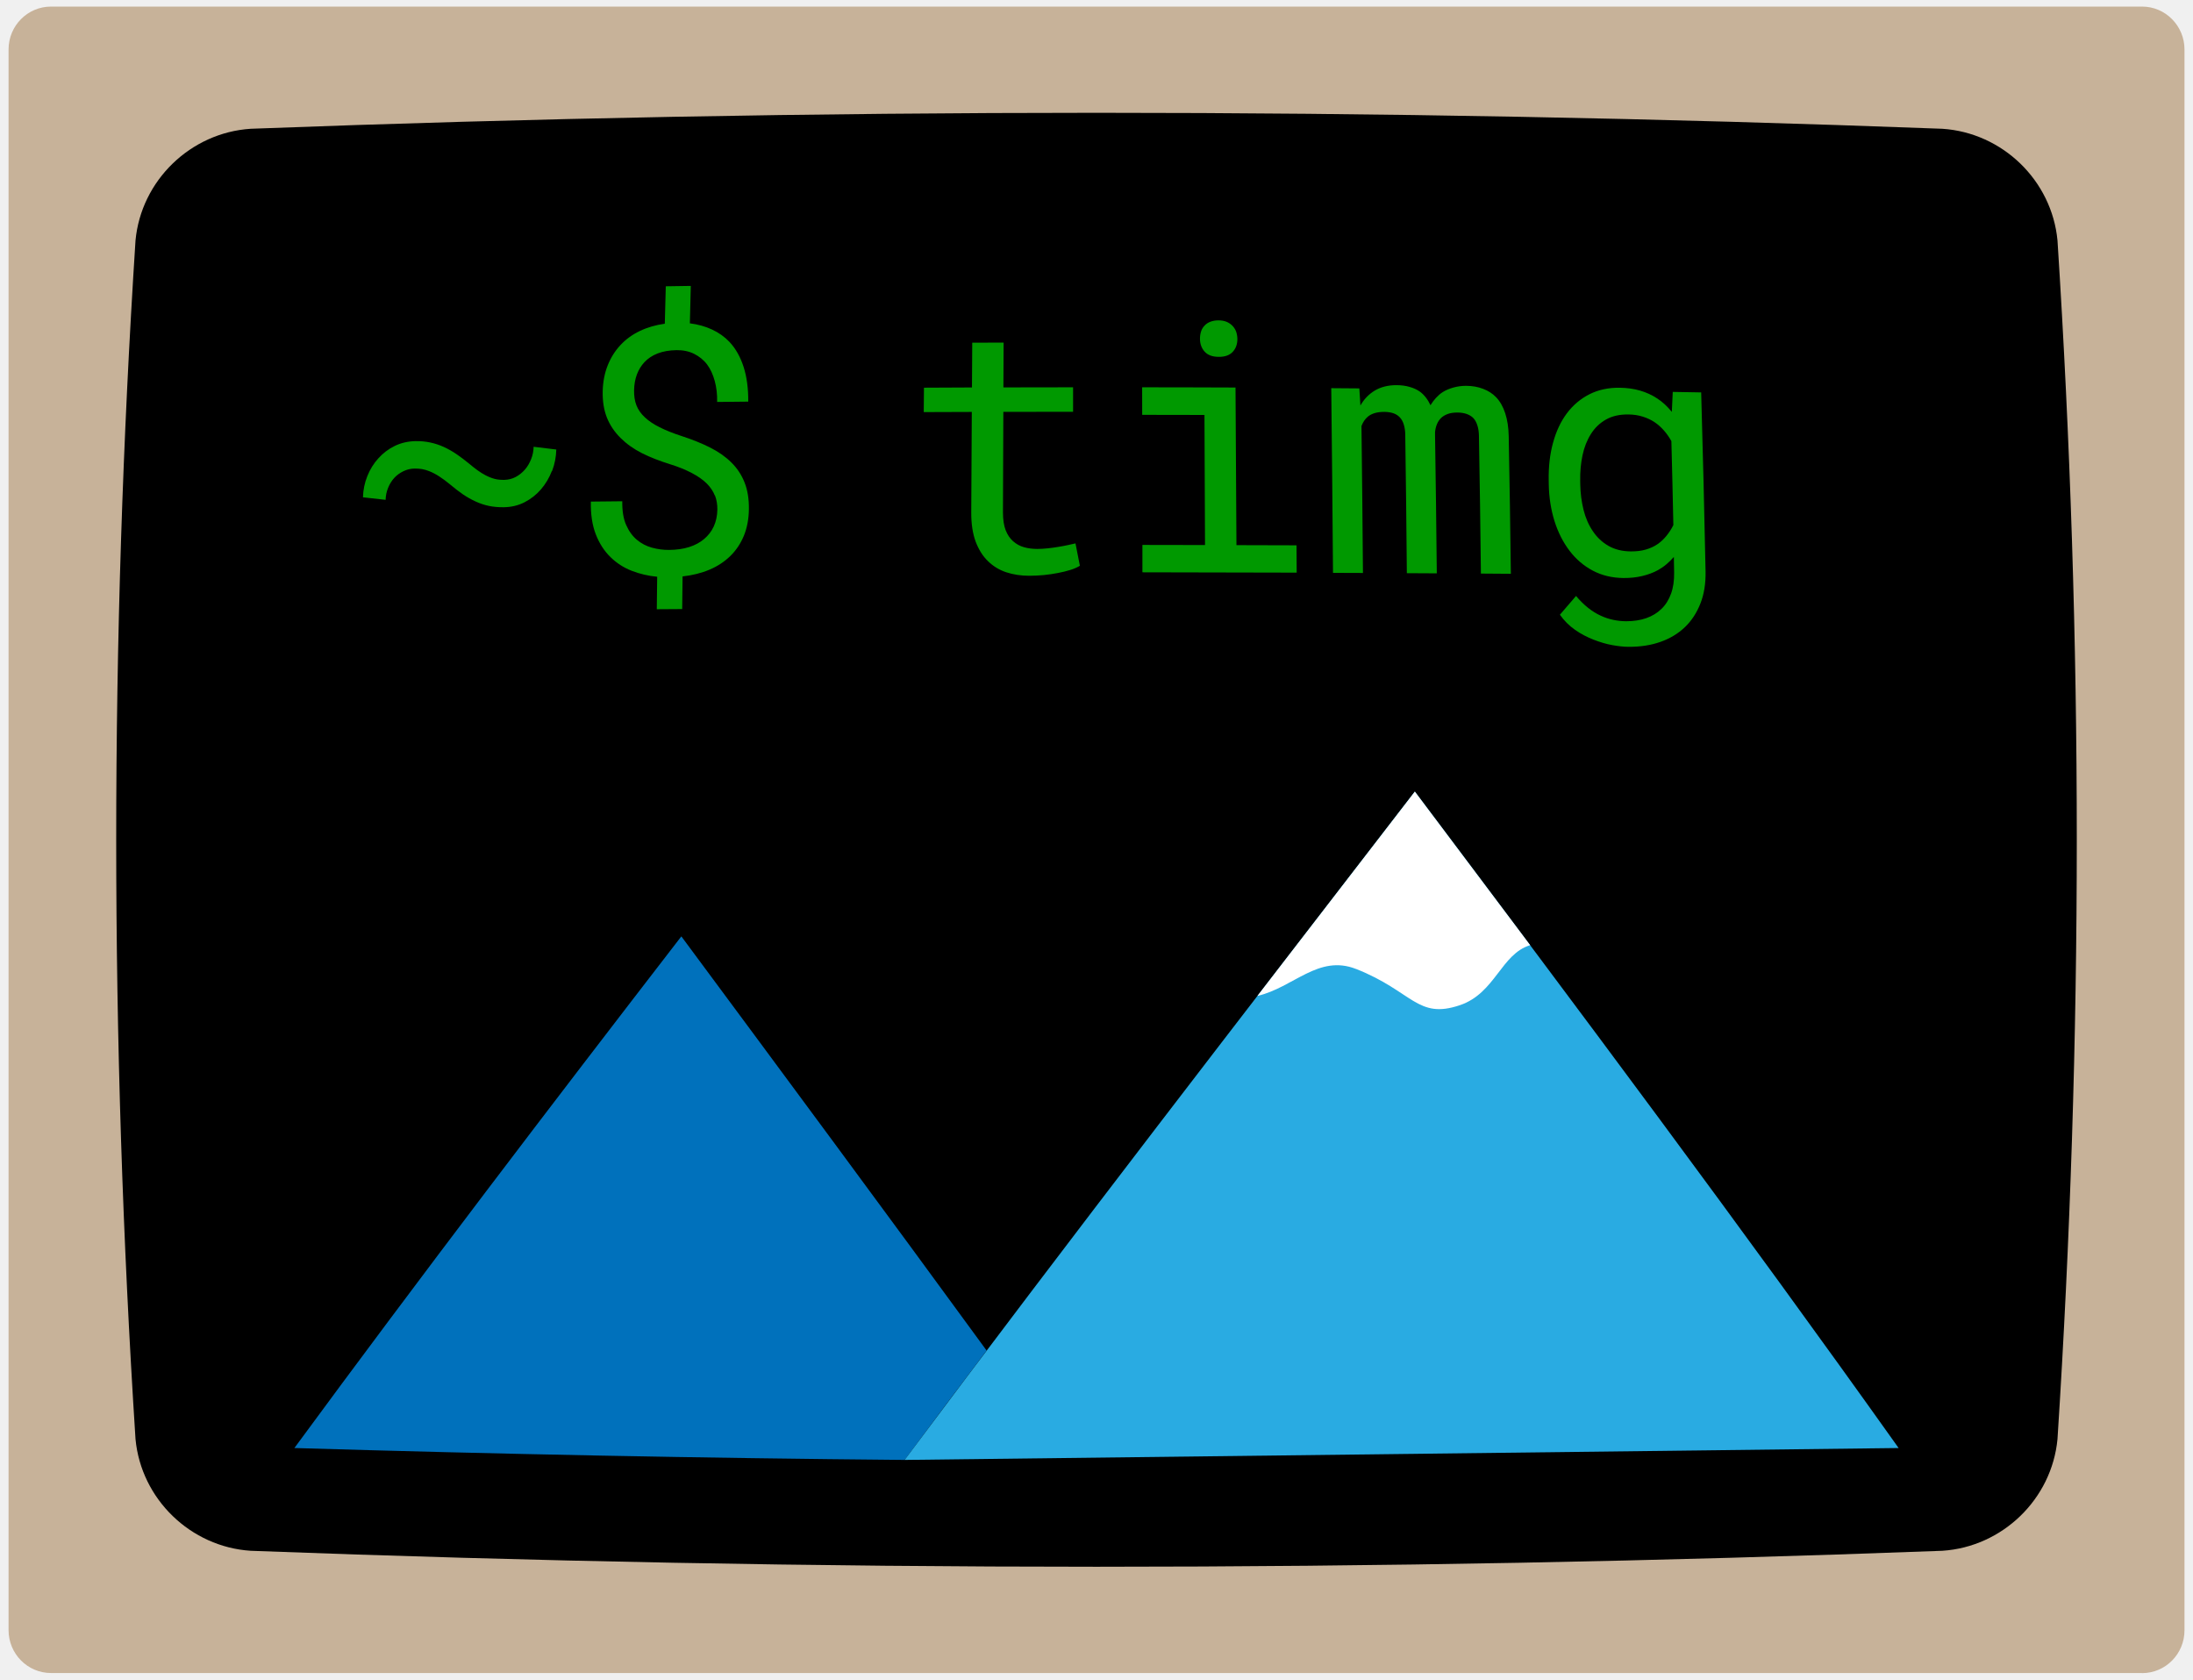
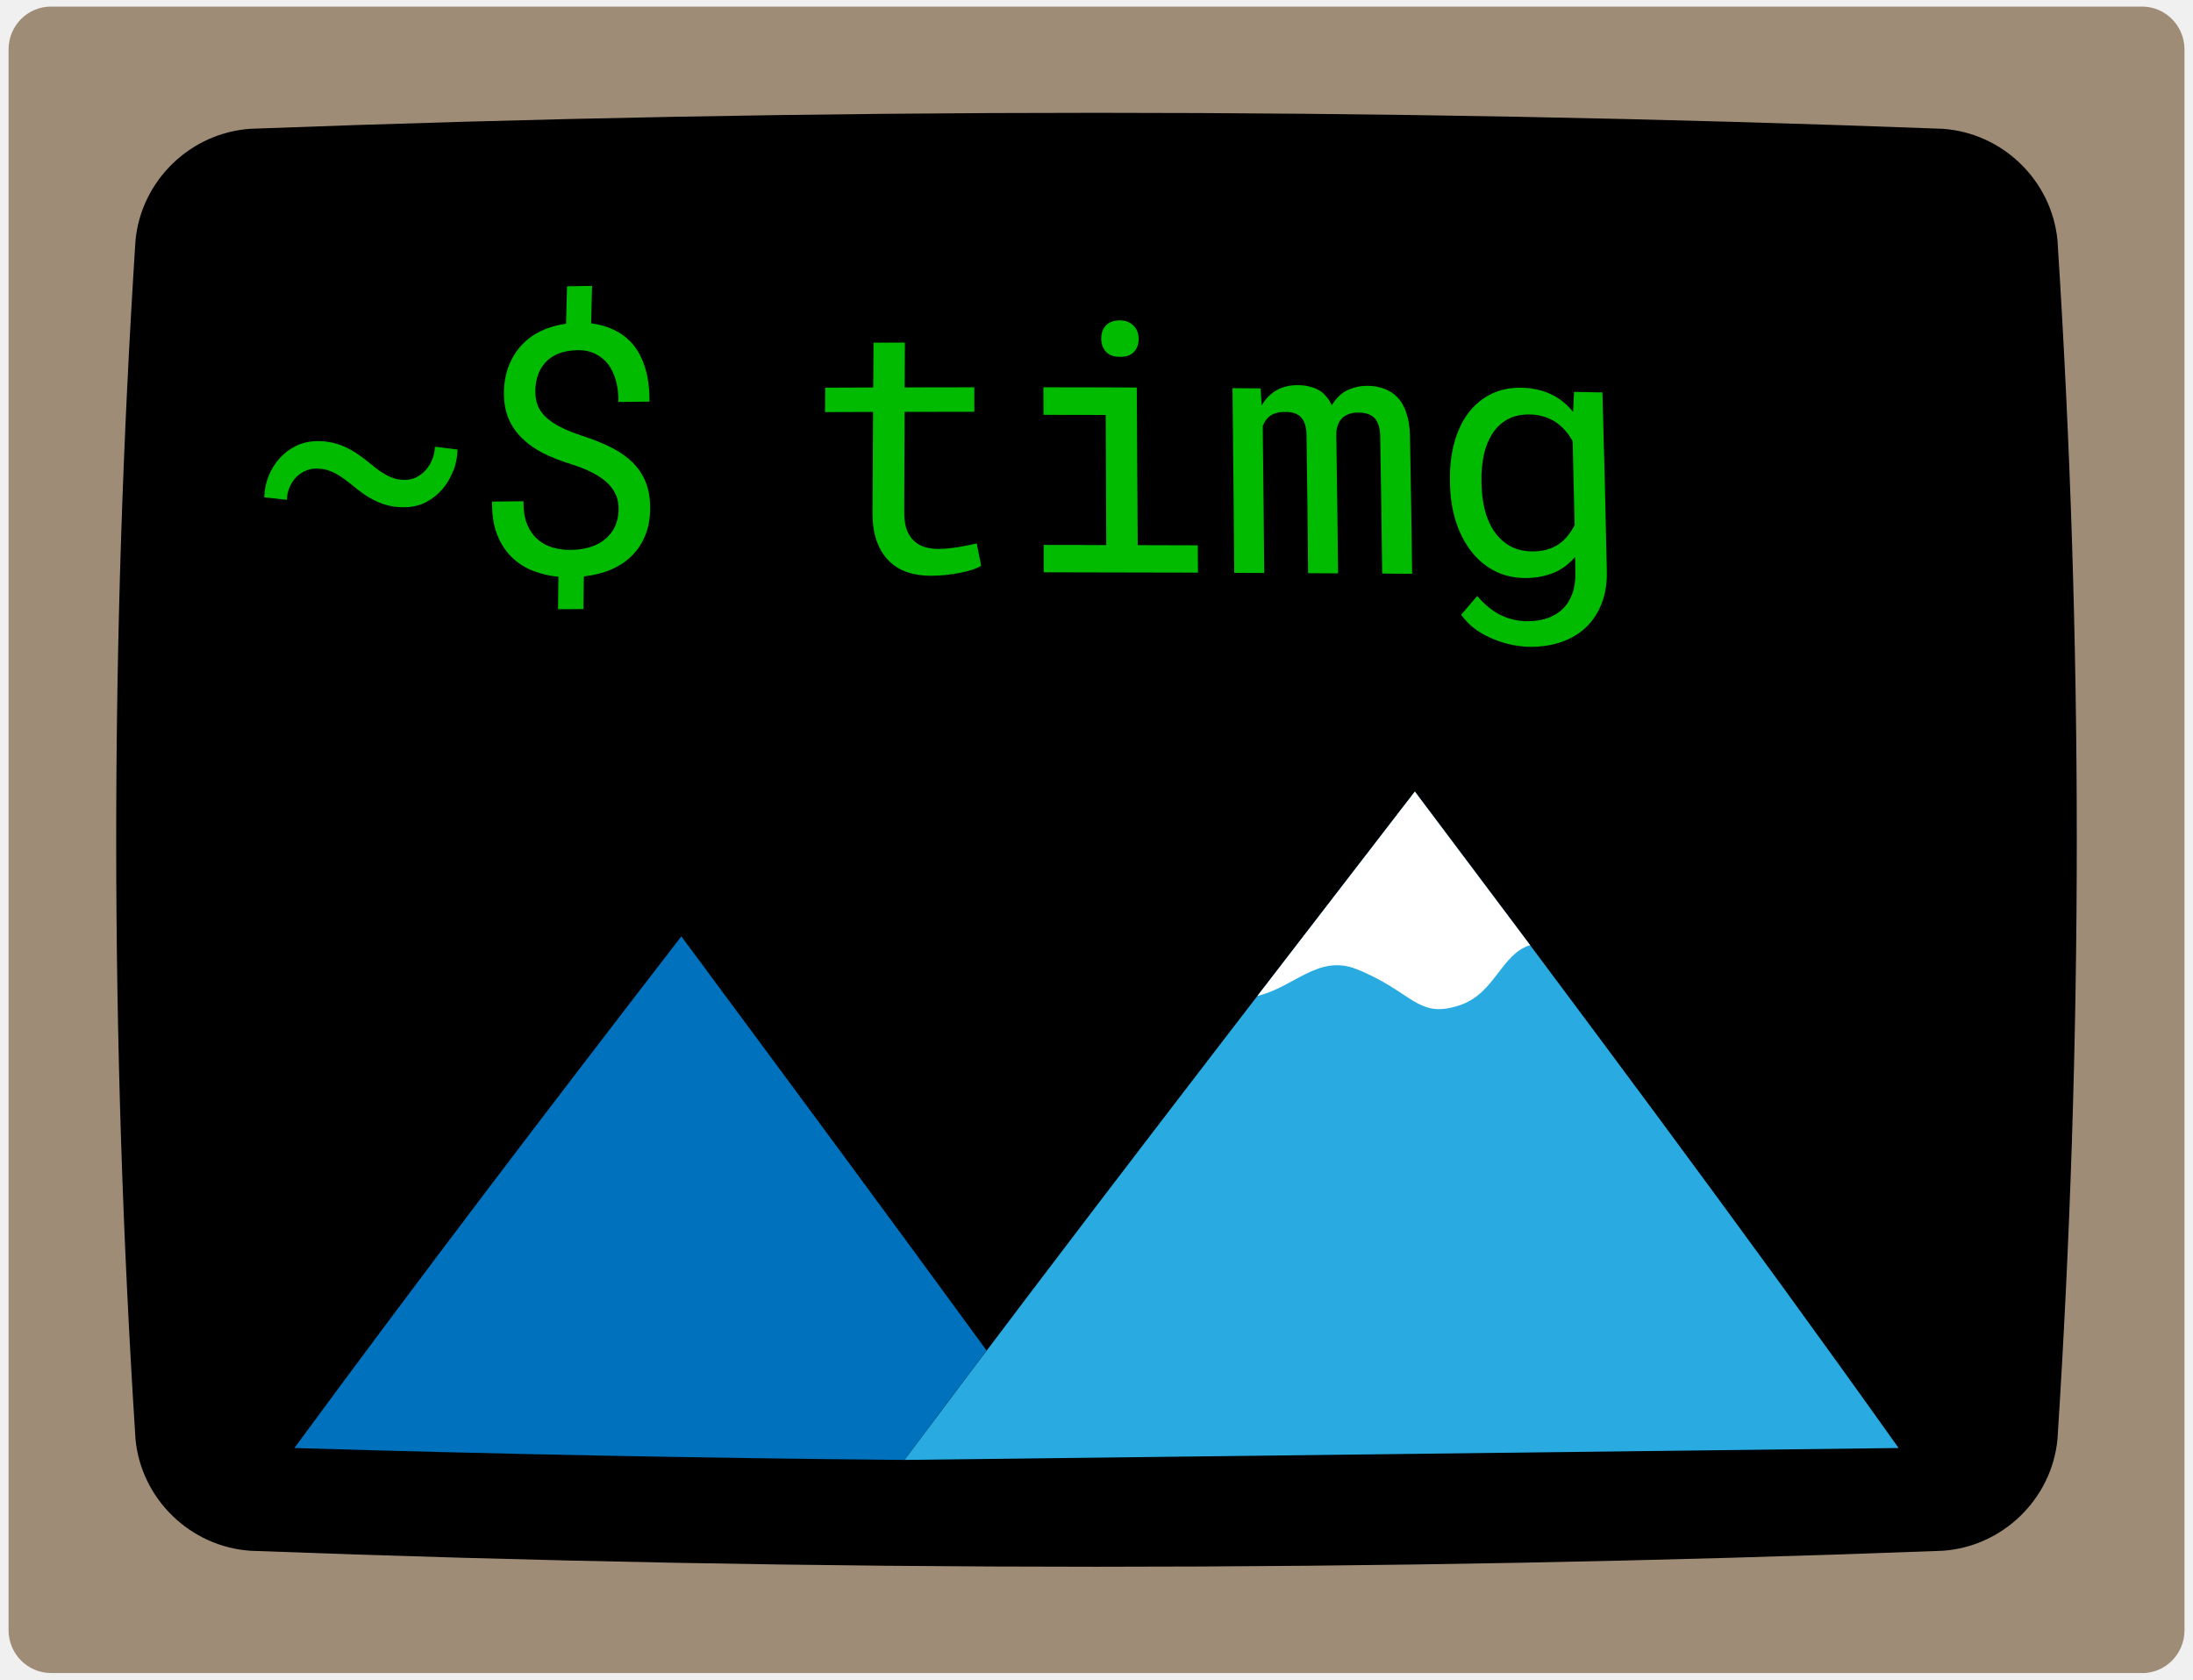
- <svg xmlns="http://www.w3.org/2000/svg" id="logo" viewBox="0 0 399.74 306.13">
+ <svg xmlns="http://www.w3.org/2000/svg" id="timg-logo" viewBox="0 0 399.74 306.13">
  <defs>
    <style>
-       .cls-1 {
-         fill: #fff;
-       }
- 
-       .cls-2 {
-         fill: #c7b299;
-       }
- 
-       .cls-3 {
-         fill: #0071bc;
-       }
- 
-       .cls-4 {
-         fill: #090;
-       }
- 
-       .cls-5 {
-         fill: #29abe2;
+       .text-color { fill: #0b0; }
+       .bezel-color { fill: #9f8c76; }
+       .foreground-mountain-color { fill: #29abe2; }
+       .background-mountain-color { fill: #0071bc; }
+       .mountain-tip-color { fill: #fff; }
+       .screen-color {
+         fill: #000;
+         fill-opacity: 1.0;
      }
    </style>
  </defs>
-   <g id="screen">
-     <path id="bezel" class="cls-2" d="m390.44,304.93H9.3c-4.27,0-7.74-3.5-7.74-7.82V9.01C1.56,4.69,5.03,1.2,9.3,1.2h381.15c4.27,0,7.74,3.5,7.74,7.82v288.11c0,4.32-3.46,7.82-7.74,7.82Z" />
-     <g id="envelope">
-       <g id="content">
-         <path id="background" d="m45.7,282.65c102.78,3.88,205.56,3.88,308.34,0,10.96-.71,19.97-9.41,21-20.36,4.69-72.85,4.69-145.61,0-218.46-1.03-10.95-10.04-19.65-21-20.36-102.78-3.88-205.56-3.88-308.34,0-10.96.71-19.97,9.41-21,20.36-4.69,72.85-4.69,145.61,0,218.46,1.03,10.95,10.04,19.65,21,20.36Z" />
-         <g id="mountains">
-           <path id="m2" class="cls-3" d="m124.19,170.67c-23.81,30.86-47.45,61.84-70.53,93.25,37.07,1.11,74.15,1.84,111.24,2.17,5.92-7.96,8.91-11.95,14.94-19.94-18.43-25.25-37.03-50.37-55.64-75.48Z" />
-           <path id="m1" class="cls-5" d="m346.08,263.92c-28.72-40.38-58.4-80.05-88.18-119.65-31.18,40.47-62.44,80.88-93.01,121.82" />
-           <path id="snow" class="cls-1" d="m247.18,176.6c10.37,4.1,11.15,9.25,18.95,6.6,6.44-2.19,7.48-9.33,12.79-10.93-7-9.34-14.01-18.67-21.02-27.99-9.56,12.42-19.14,24.83-28.7,37.24,6.59-1.53,11.12-7.62,17.98-4.91Z" />
-         </g>
-         <g id="text">
-           <g>
-             <path class="cls-4" d="m100.6,85.83c-.48,1.26-1.15,2.38-1.99,3.36-.85.98-1.84,1.76-2.99,2.35-1.15.59-2.41.89-3.8.91-.97.01-1.87-.07-2.7-.24-.83-.17-1.64-.45-2.41-.8-.79-.36-1.58-.8-2.34-1.32-.76-.52-1.55-1.14-2.35-1.81-.65-.55-1.31-1.02-1.93-1.43-.62-.41-1.24-.73-1.84-.97-.43-.17-.86-.3-1.3-.38-.44-.07-.9-.11-1.37-.1-.72.01-1.4.17-2.04.48-.64.31-1.2.71-1.66,1.21-.47.51-.85,1.12-1.13,1.81-.29.69-.44,1.42-.46,2.2-1.65-.18-2.48-.28-4.13-.46.04-1.35.3-2.64.8-3.87.49-1.23,1.17-2.32,2.02-3.25.83-.92,1.82-1.68,2.97-2.24,1.15-.56,2.41-.85,3.79-.88.95-.02,1.84.07,2.69.25.85.18,1.67.45,2.46.81.79.36,1.57.8,2.33,1.32.76.52,1.53,1.1,2.32,1.75.52.44,1.03.84,1.51,1.19.49.35.97.65,1.43.89.55.29,1.11.52,1.68.67.57.15,1.18.19,1.79.18.71-.02,1.4-.18,2.04-.52.64-.34,1.2-.79,1.69-1.35.47-.54.84-1.17,1.13-1.9.29-.72.44-1.48.46-2.26,1.65.2,2.48.3,4.13.5-.03,1.36-.29,2.67-.77,3.93Z" />
-             <path class="cls-4" d="m130.29,90.3c-.31-.79-.81-1.53-1.5-2.21-.69-.68-1.59-1.3-2.69-1.88-1.1-.58-2.42-1.12-3.93-1.59-1.89-.59-3.62-1.25-5.15-2.02-1.53-.77-2.83-1.71-3.9-2.77-1.07-1.06-1.92-2.29-2.48-3.68-.56-1.39-.82-3.01-.78-4.84.04-1.73.35-3.3.91-4.71.56-1.41,1.34-2.65,2.33-3.71.97-1.04,2.14-1.9,3.52-2.56,1.38-.66,2.9-1.1,4.56-1.33.07-2.73.1-4.09.18-6.82,1.83-.03,2.74-.04,4.56-.07-.07,2.73-.1,4.09-.17,6.82,1.49.19,2.84.57,4.06,1.14s2.28,1.32,3.15,2.24c1.14,1.21,2,2.75,2.59,4.58.58,1.83.86,3.93.84,6.31-2.27.02-3.4.03-5.67.06.03-1.39-.12-2.66-.44-3.83-.32-1.16-.78-2.19-1.4-3.01-.62-.82-1.43-1.46-2.36-1.93-.93-.46-2-.69-3.21-.67-1.31.02-2.46.22-3.44.6-.98.38-1.79.93-2.42,1.61-.58.63-1.04,1.37-1.36,2.23-.32.86-.49,1.82-.51,2.87-.02,1.03.12,1.95.43,2.75.31.8.83,1.53,1.53,2.18.68.64,1.58,1.26,2.69,1.81,1.11.56,2.46,1.1,4.03,1.61,1.91.62,3.65,1.32,5.18,2.09s2.82,1.68,3.88,2.73c1.06,1.05,1.86,2.26,2.4,3.64.55,1.38.81,3,.79,4.84-.02,1.8-.33,3.42-.91,4.85-.59,1.43-1.41,2.66-2.45,3.68-1.05,1.03-2.31,1.88-3.8,2.51-1.49.63-3.13,1.04-4.93,1.24-.03,2.38-.04,3.57-.07,5.95-1.85.01-2.78.02-4.63.03.03-2.37.04-3.55.07-5.92-1.61-.15-3.15-.51-4.63-1.08-1.47-.57-2.77-1.41-3.89-2.51-1.11-1.08-2.01-2.46-2.66-4.12-.65-1.66-.96-3.66-.91-5.99,2.29-.02,3.44-.04,5.73-.06-.03,1.73.2,3.17.7,4.31.5,1.14,1.16,2.05,1.97,2.72.79.66,1.71,1.15,2.74,1.43,1.03.28,2.07.42,3.13.41,1.34-.01,2.56-.18,3.64-.52,1.08-.34,2-.84,2.75-1.48.74-.63,1.34-1.39,1.75-2.29.41-.9.63-1.92.65-3.06.01-.93-.13-1.79-.44-2.59Z" />
-           </g>
-           <g>
-             <path class="cls-4" d="m182.9,70.61c5.08-.01,7.62-.02,12.7-.02,0,1.78,0,2.67,0,4.46-5.08,0-7.63,0-12.71.02-.03,7.33-.05,10.99-.07,18.32,0,1.31.16,2.39.49,3.24.33.85.79,1.52,1.36,2.02.58.51,1.24.88,2,1.09.75.21,1.56.31,2.4.31.62,0,1.26-.04,1.92-.11.66-.07,1.31-.16,1.95-.27.62-.1,1.2-.21,1.75-.33.55-.11,1-.21,1.35-.3.32,1.63.48,2.45.8,4.08-.48.29-1.06.55-1.74.76-.68.22-1.44.39-2.24.55-.8.15-1.66.29-2.56.38-.9.08-1.8.13-2.69.13-1.49,0-2.88-.21-4.17-.63-1.29-.42-2.41-1.11-3.36-2.04-.94-.91-1.69-2.1-2.24-3.56-.54-1.46-.81-3.23-.8-5.31.03-7.33.05-10.99.1-18.32-3.5.01-5.26.02-8.76.03.01-1.78.02-2.67.04-4.45,3.5-.02,5.25-.02,8.75-.04.02-3.26.03-4.9.05-8.16,2.29,0,3.43-.01,5.72-.02-.02,3.27-.02,4.9-.04,8.16Z" />
-             <path class="cls-4" d="m225.21,70.64c.07,9.57.12,19.14.17,28.72,4.38.01,6.57.02,10.95.03.01,1.99.02,2.99.03,4.98-9.37-.03-18.75-.05-28.12-.06,0-1.99,0-2.99,0-4.99,4.57,0,6.85,0,11.41.02-.03-9.48-.05-14.22-.1-23.71-4.54-.01-6.81-.02-11.35-.02,0-2.01,0-3.01-.01-5.02,6.82,0,10.22.02,17.04.04Zm-6.27-10.27c.15-.44.4-.81.72-1.12.26-.26.61-.48,1.02-.63.42-.15.89-.23,1.43-.23.53,0,1,.08,1.41.24.41.16.75.39,1.02.64.31.29.58.66.75,1.09.17.44.25.92.26,1.43,0,.93-.27,1.71-.84,2.33-.57.62-1.42.93-2.55.92-1.15,0-2.01-.32-2.57-.94-.57-.62-.85-1.4-.86-2.34,0-.5.07-.97.22-1.4Z" />
-             <path class="cls-4" d="m247.96,73.94c.66-1.18,1.54-2.09,2.63-2.75,1.09-.65,2.42-1,3.97-.99.88,0,1.68.11,2.39.32.71.2,1.35.49,1.88.87.39.28.75.65,1.08,1.07.33.42.6.89.84,1.4.28-.47.61-.91.99-1.33.38-.41.8-.79,1.25-1.07.54-.35,1.21-.62,1.91-.82.71-.2,1.49-.32,2.32-.32,1.14,0,2.19.19,3.12.55.93.35,1.73.86,2.37,1.53.71.74,1.27,1.72,1.66,2.92.39,1.19.61,2.59.64,4.21.19,10.02.26,15.03.39,25.05-2.19-.01-3.28-.02-5.46-.04-.11-10.05-.19-15.08-.36-25.13-.01-.7-.11-1.32-.28-1.86-.17-.54-.42-1.01-.73-1.34-.31-.33-.75-.59-1.23-.76-.49-.17-1.05-.26-1.69-.26-.68,0-1.26.08-1.75.26-.49.18-.91.43-1.22.73-.32.32-.58.7-.75,1.13-.18.42-.29.89-.35,1.41,0,.1,0,.2,0,.3,0,.09,0,.2,0,.33.15,10.06.22,15.09.32,25.15-2.19-.01-3.28-.02-5.46-.03-.09-10.08-.15-15.12-.29-25.2,0-.7-.1-1.33-.26-1.87-.16-.54-.41-.99-.74-1.34-.31-.33-.7-.58-1.17-.74-.47-.16-1.01-.24-1.62-.25-.68,0-1.27.07-1.77.22-.5.15-.93.37-1.27.66-.26.22-.49.48-.68.77-.19.29-.35.6-.47.93.13,10.71.18,16.07.27,26.78-2.19,0-3.28-.01-5.46-.02-.09-11.22-.19-22.44-.32-33.66,2.05.01,3.07.02,5.12.04.08,1.27.12,1.9.2,3.17Z" />
-             <path class="cls-4" d="m283.09,80.7c.56-2.09,1.41-3.88,2.52-5.37,1.12-1.49,2.49-2.65,4.11-3.47,1.62-.82,3.47-1.22,5.54-1.19,1.33.02,2.57.19,3.69.52,1.13.33,2.15.79,3.07,1.4.5.32.98.68,1.43,1.1.45.42.88.88,1.29,1.38.07-1.45.11-2.18.17-3.64,2.07.03,3.11.05,5.18.09.31,10.88.58,21.75.8,32.63.04,2.2-.27,4.15-.94,5.85-.67,1.7-1.61,3.15-2.84,4.32-1.24,1.18-2.74,2.08-4.47,2.68-1.73.61-3.66.9-5.77.89-.87,0-1.87-.11-2.99-.31-1.12-.2-2.26-.55-3.4-.99-1.15-.45-2.29-1.03-3.36-1.78-1.08-.75-2-1.67-2.78-2.77,1.18-1.37,1.77-2.05,2.94-3.42.71.85,1.45,1.57,2.2,2.17.75.59,1.51,1.07,2.29,1.42.77.36,1.54.61,2.31.77.77.16,1.54.24,2.3.25,1.37,0,2.6-.18,3.69-.56,1.09-.38,2.03-.95,2.8-1.71.76-.73,1.33-1.66,1.73-2.76.4-1.11.58-2.38.56-3.82-.02-1.15-.03-1.72-.05-2.87-.43.49-.88.94-1.36,1.34-.48.41-1,.76-1.55,1.07-.86.47-1.82.82-2.87,1.07-1.05.25-2.19.37-3.41.36-2.05-.02-3.91-.46-5.58-1.34-1.67-.88-3.08-2.1-4.24-3.62-1.17-1.54-2.1-3.35-2.75-5.43-.65-2.08-1-4.32-1.04-6.71,0-.26,0-.39-.01-.65-.05-2.5.21-4.79.78-6.88Zm5.56,12.24c.37,1.47.94,2.77,1.7,3.88.74,1.11,1.69,2.01,2.84,2.67,1.15.66,2.52,1,4.11,1.01.99,0,1.89-.1,2.68-.33s1.51-.55,2.14-.98c.61-.42,1.16-.93,1.64-1.53.48-.59.91-1.24,1.26-1.96-.13-6.12-.2-9.18-.36-15.3-.39-.7-.84-1.35-1.35-1.93-.51-.58-1.09-1.11-1.74-1.54-.64-.42-1.37-.76-2.15-1-.79-.25-1.65-.38-2.6-.39-1.6-.02-2.97.29-4.09.93-1.13.64-2.04,1.52-2.73,2.62-.71,1.12-1.23,2.42-1.54,3.89-.31,1.47-.45,3.02-.42,4.65,0,.26,0,.39.01.65.03,1.63.23,3.18.6,4.65Z" />
-           </g>
-         </g>
-       </g>
+   <rect id="Screen" class="screen-color" x="12.012" y="10.539" width="371.051" height="278.721" />
+   <path id="bezel" class="bezel-color" d="M 9.301 1.199 C 5.031 1.199 1.561 4.69 1.561 9.01 L 1.561 297.109 C 1.561 301.429 5.031 304.93 9.301 304.93 L 390.439 304.93 L 390.449 304.949 C 394.729 304.949 398.189 301.451 398.189 297.131 L 398.189 9.02 C 398.189 4.7 394.719 1.199 390.449 1.199 L 9.301 1.199 z M 199.869 20.561 C 251.259 20.561 302.649 21.531 354.039 23.471 C 364.999 24.181 374.009 32.88 375.039 43.83 C 379.729 116.68 379.729 189.439 375.039 262.289 C 374.009 273.239 364.999 281.94 354.039 282.65 C 251.259 286.53 148.479 286.53 45.699 282.65 C 34.739 281.94 25.729 273.239 24.699 262.289 C 20.009 189.439 20.009 116.68 24.699 43.83 C 25.729 32.88 34.739 24.181 45.699 23.471 C 97.089 21.531 148.479 20.561 199.869 20.561 z " />
+   <g id="mountains">
+     <path id="small-background-mountain" class="background-mountain-color" d="m 124.19,170.67 c -23.81,30.86 -47.45,61.84 -70.53,93.25 37.07,1.11 74.15,1.84 111.24,2.17 5.92,-7.96 8.91,-11.95 14.94,-19.94 -18.43,-25.25 -37.03,-50.37 -55.64,-75.48 z" />
+     <path id="large-foreground-mountain" class="foreground-mountain-color" d="m 346.08,263.92 c -28.72,-40.38 -58.4,-80.05 -88.18,-119.65 -31.18,40.47 -62.44,80.88 -93.01,121.82" />
+     <path id="snow" class="mountain-tip-color" d="m 247.18,176.6 c 10.37,4.1 11.15,9.25 18.95,6.6 6.44,-2.19 7.48,-9.33 12.79,-10.93 -7,-9.34 -14.01,-18.67 -21.02,-27.99 -9.56,12.42 -19.14,24.83 -28.7,37.24 6.59,-1.53 11.12,-7.62 17.98,-4.91 z" />
+   </g>
+   <g id="command-text" transform="translate(-18,0)">
+     <g id="prompt">
+       <path class="text-color" d="m100.6,85.83c-.48,1.26-1.15,2.38-1.99,3.36-.85.98-1.84,1.76-2.99,2.35-1.15.59-2.41.89-3.8.91-.97.01-1.87-.07-2.7-.24-.83-.17-1.64-.45-2.41-.8-.79-.36-1.58-.8-2.34-1.32-.76-.52-1.55-1.14-2.35-1.81-.65-.55-1.31-1.02-1.93-1.43-.62-.41-1.24-.73-1.84-.97-.43-.17-.86-.3-1.3-.38-.44-.07-.9-.11-1.37-.1-.72.01-1.4.17-2.04.48-.64.31-1.2.71-1.66,1.21-.47.51-.85,1.12-1.13,1.81-.29.69-.44,1.42-.46,2.2-1.65-.18-2.48-.28-4.13-.46.04-1.35.3-2.64.8-3.87.49-1.23,1.17-2.32,2.02-3.25.83-.92,1.82-1.68,2.97-2.24,1.15-.56,2.41-.85,3.79-.88.95-.02,1.84.07,2.69.25.85.18,1.67.45,2.46.81.79.36,1.57.8,2.33,1.32.76.52,1.53,1.1,2.32,1.75.52.44,1.03.84,1.51,1.19.49.35.97.65,1.43.89.55.29,1.11.52,1.68.67.57.15,1.18.19,1.79.18.71-.02,1.4-.18,2.04-.52.64-.34,1.2-.79,1.69-1.35.47-.54.84-1.17,1.13-1.9.29-.72.44-1.48.46-2.26,1.65.2,2.48.3,4.13.5-.03,1.36-.29,2.67-.77,3.93Z" />
+       <path class="text-color" d="m130.29,90.3c-.31-.79-.81-1.53-1.5-2.21-.69-.68-1.59-1.3-2.69-1.88-1.1-.58-2.42-1.12-3.93-1.59-1.89-.59-3.62-1.25-5.15-2.02-1.53-.77-2.83-1.71-3.9-2.77-1.07-1.06-1.92-2.29-2.48-3.68-.56-1.39-.82-3.01-.78-4.84.04-1.73.35-3.3.91-4.71.56-1.41,1.34-2.65,2.33-3.71.97-1.04,2.14-1.9,3.52-2.56,1.38-.66,2.9-1.1,4.56-1.33.07-2.73.1-4.09.18-6.82,1.83-.03,2.74-.04,4.56-.07-.07,2.73-.1,4.09-.17,6.82,1.49.19,2.84.57,4.06,1.14s2.28,1.32,3.15,2.24c1.14,1.21,2,2.75,2.59,4.58.58,1.83.86,3.93.84,6.31-2.27.02-3.4.03-5.67.06.03-1.39-.12-2.66-.44-3.83-.32-1.16-.78-2.19-1.4-3.01-.62-.82-1.43-1.46-2.36-1.93-.93-.46-2-.69-3.21-.67-1.31.02-2.46.22-3.44.6-.98.38-1.79.93-2.42,1.61-.58.63-1.04,1.37-1.36,2.23-.32.86-.49,1.82-.51,2.87-.02,1.03.12,1.95.43,2.75.31.8.83,1.53,1.53,2.18.68.64,1.58,1.26,2.69,1.81,1.11.56,2.46,1.1,4.03,1.61,1.91.62,3.65,1.32,5.18,2.09s2.82,1.68,3.88,2.73c1.06,1.05,1.86,2.26,2.4,3.64.55,1.38.81,3,.79,4.84-.02,1.8-.33,3.42-.91,4.85-.59,1.43-1.41,2.66-2.45,3.68-1.05,1.03-2.31,1.88-3.8,2.51-1.49.63-3.13,1.04-4.93,1.24-.03,2.38-.04,3.57-.07,5.95-1.85.01-2.78.02-4.63.03.03-2.37.04-3.55.07-5.92-1.61-.15-3.15-.51-4.63-1.08-1.47-.57-2.77-1.41-3.89-2.51-1.11-1.08-2.01-2.46-2.66-4.12-.65-1.66-.96-3.66-.91-5.99,2.29-.02,3.44-.04,5.73-.06-.03,1.73.2,3.17.7,4.31.5,1.14,1.16,2.05,1.97,2.72.79.66,1.71,1.15,2.74,1.43,1.03.28,2.07.42,3.13.41,1.34-.01,2.56-.18,3.64-.52,1.08-.34,2-.84,2.75-1.48.74-.63,1.34-1.39,1.75-2.29.41-.9.63-1.92.65-3.06.01-.93-.13-1.79-.44-2.59Z" />
+     </g>
+     <g id="timg-text">
+       <path class="text-color" d="m182.9,70.61c5.08-.01,7.62-.02,12.7-.02,0,1.78,0,2.67,0,4.46-5.08,0-7.63,0-12.71.02-.03,7.33-.05,10.99-.07,18.32,0,1.31.16,2.39.49,3.24.33.85.79,1.52,1.36,2.02.58.51,1.24.88,2,1.09.75.21,1.56.31,2.4.31.62,0,1.26-.04,1.92-.11.66-.07,1.31-.16,1.95-.27.62-.1,1.2-.21,1.75-.33.55-.11,1-.21,1.35-.3.32,1.63.48,2.45.8,4.08-.48.29-1.06.55-1.74.76-.68.22-1.44.39-2.24.55-.8.15-1.66.29-2.56.38-.9.08-1.8.13-2.69.13-1.49,0-2.88-.21-4.17-.63-1.29-.42-2.41-1.11-3.36-2.04-.94-.91-1.69-2.1-2.24-3.56-.54-1.46-.81-3.23-.8-5.31.03-7.33.05-10.99.1-18.32-3.5.01-5.26.02-8.76.03.01-1.78.02-2.67.04-4.45,3.5-.02,5.25-.02,8.75-.04.02-3.26.03-4.9.05-8.16,2.29,0,3.43-.01,5.72-.02-.02,3.27-.02,4.9-.04,8.16Z" />
+       <path class="text-color" d="m225.21,70.64c.07,9.57.12,19.14.17,28.72,4.38.01,6.57.02,10.95.03.01,1.99.02,2.99.03,4.98-9.37-.03-18.75-.05-28.12-.06,0-1.99,0-2.99,0-4.99,4.57,0,6.85,0,11.41.02-.03-9.48-.05-14.22-.1-23.71-4.54-.01-6.81-.02-11.35-.02,0-2.01,0-3.01-.01-5.02,6.82,0,10.22.02,17.04.04Zm-6.27-10.27c.15-.44.4-.81.72-1.12.26-.26.61-.48,1.02-.63.42-.15.89-.23,1.43-.23.53,0,1,.08,1.41.24.41.16.75.39,1.02.64.31.29.58.66.75,1.09.17.44.25.92.26,1.43,0,.93-.27,1.71-.84,2.33-.57.62-1.42.93-2.55.92-1.15,0-2.01-.32-2.57-.94-.57-.62-.85-1.4-.86-2.34,0-.5.07-.97.22-1.4Z" />
+       <path class="text-color" d="m247.96,73.94c.66-1.18,1.54-2.09,2.63-2.75,1.09-.65,2.42-1,3.97-.99.88,0,1.68.11,2.39.32.71.2,1.35.49,1.88.87.39.28.75.65,1.08,1.07.33.42.6.89.84,1.4.28-.47.61-.91.99-1.33.38-.41.8-.79,1.25-1.07.54-.35,1.21-.62,1.91-.82.71-.2,1.49-.32,2.32-.32,1.14,0,2.19.19,3.12.55.93.35,1.73.86,2.37,1.53.71.74,1.27,1.72,1.66,2.92.39,1.19.61,2.59.64,4.21.19,10.02.26,15.03.39,25.05-2.19-.01-3.28-.02-5.46-.04-.11-10.05-.19-15.08-.36-25.13-.01-.7-.11-1.32-.28-1.86-.17-.54-.42-1.01-.73-1.34-.31-.33-.75-.59-1.23-.76-.49-.17-1.05-.26-1.69-.26-.68,0-1.26.08-1.75.26-.49.18-.91.43-1.22.73-.32.32-.58.7-.75,1.13-.18.42-.29.89-.35,1.41,0,.1,0,.2,0,.3,0,.09,0,.2,0,.33.15,10.06.22,15.09.32,25.15-2.19-.01-3.28-.02-5.46-.03-.09-10.08-.15-15.12-.29-25.2,0-.7-.1-1.33-.26-1.87-.16-.54-.41-.99-.74-1.34-.31-.33-.7-.58-1.17-.74-.47-.16-1.01-.24-1.62-.25-.68,0-1.27.07-1.77.22-.5.15-.93.37-1.27.66-.26.22-.49.48-.68.77-.19.29-.35.6-.47.93.13,10.71.18,16.07.27,26.78-2.19,0-3.28-.01-5.46-.02-.09-11.22-.19-22.44-.32-33.66,2.05.01,3.07.02,5.12.04.08,1.27.12,1.9.2,3.17Z" />
+       <path class="text-color" d="m283.09,80.7c.56-2.09,1.41-3.88,2.52-5.37,1.12-1.49,2.49-2.65,4.11-3.47,1.62-.82,3.47-1.22,5.54-1.19,1.33.02,2.57.19,3.69.52,1.13.33,2.15.79,3.07,1.4.5.32.98.68,1.43,1.1.45.42.88.88,1.29,1.38.07-1.45.11-2.18.17-3.64,2.07.03,3.11.05,5.18.09.31,10.88.58,21.75.8,32.63.04,2.2-.27,4.15-.94,5.85-.67,1.7-1.61,3.15-2.84,4.32-1.24,1.18-2.74,2.08-4.47,2.68-1.73.61-3.66.9-5.77.89-.87,0-1.87-.11-2.99-.31-1.12-.2-2.26-.55-3.4-.99-1.15-.45-2.29-1.03-3.36-1.78-1.08-.75-2-1.67-2.78-2.77,1.18-1.37,1.77-2.05,2.94-3.42.71.85,1.45,1.57,2.2,2.17.75.59,1.51,1.07,2.29,1.42.77.36,1.54.61,2.31.77.77.16,1.54.24,2.3.25,1.37,0,2.6-.18,3.69-.56,1.09-.38,2.03-.95,2.8-1.71.76-.73,1.33-1.66,1.73-2.76.4-1.11.58-2.38.56-3.82-.02-1.15-.03-1.72-.05-2.87-.43.49-.88.94-1.36,1.34-.48.41-1,.76-1.55,1.07-.86.47-1.82.82-2.87,1.07-1.05.25-2.19.37-3.41.36-2.05-.02-3.91-.46-5.58-1.34-1.67-.88-3.08-2.1-4.24-3.62-1.17-1.54-2.1-3.35-2.75-5.43-.65-2.08-1-4.32-1.04-6.71,0-.26,0-.39-.01-.65-.05-2.5.21-4.79.78-6.88Zm5.56,12.24c.37,1.47.94,2.77,1.7,3.88.74,1.11,1.69,2.01,2.84,2.67,1.15.66,2.52,1,4.11,1.01.99,0,1.89-.1,2.68-.33s1.51-.55,2.14-.98c.61-.42,1.16-.93,1.64-1.53.48-.59.91-1.24,1.26-1.96-.13-6.12-.2-9.18-.36-15.3-.39-.7-.84-1.35-1.35-1.93-.51-.58-1.09-1.11-1.74-1.54-.64-.42-1.37-.76-2.15-1-.79-.25-1.65-.38-2.6-.39-1.6-.02-2.97.29-4.09.93-1.13.64-2.04,1.52-2.73,2.62-.71,1.12-1.23,2.42-1.54,3.89-.31,1.47-.45,3.02-.42,4.65,0,.26,0,.39.01.65.03,1.63.23,3.18.6,4.65Z" />
    </g>
  </g>
</svg>
